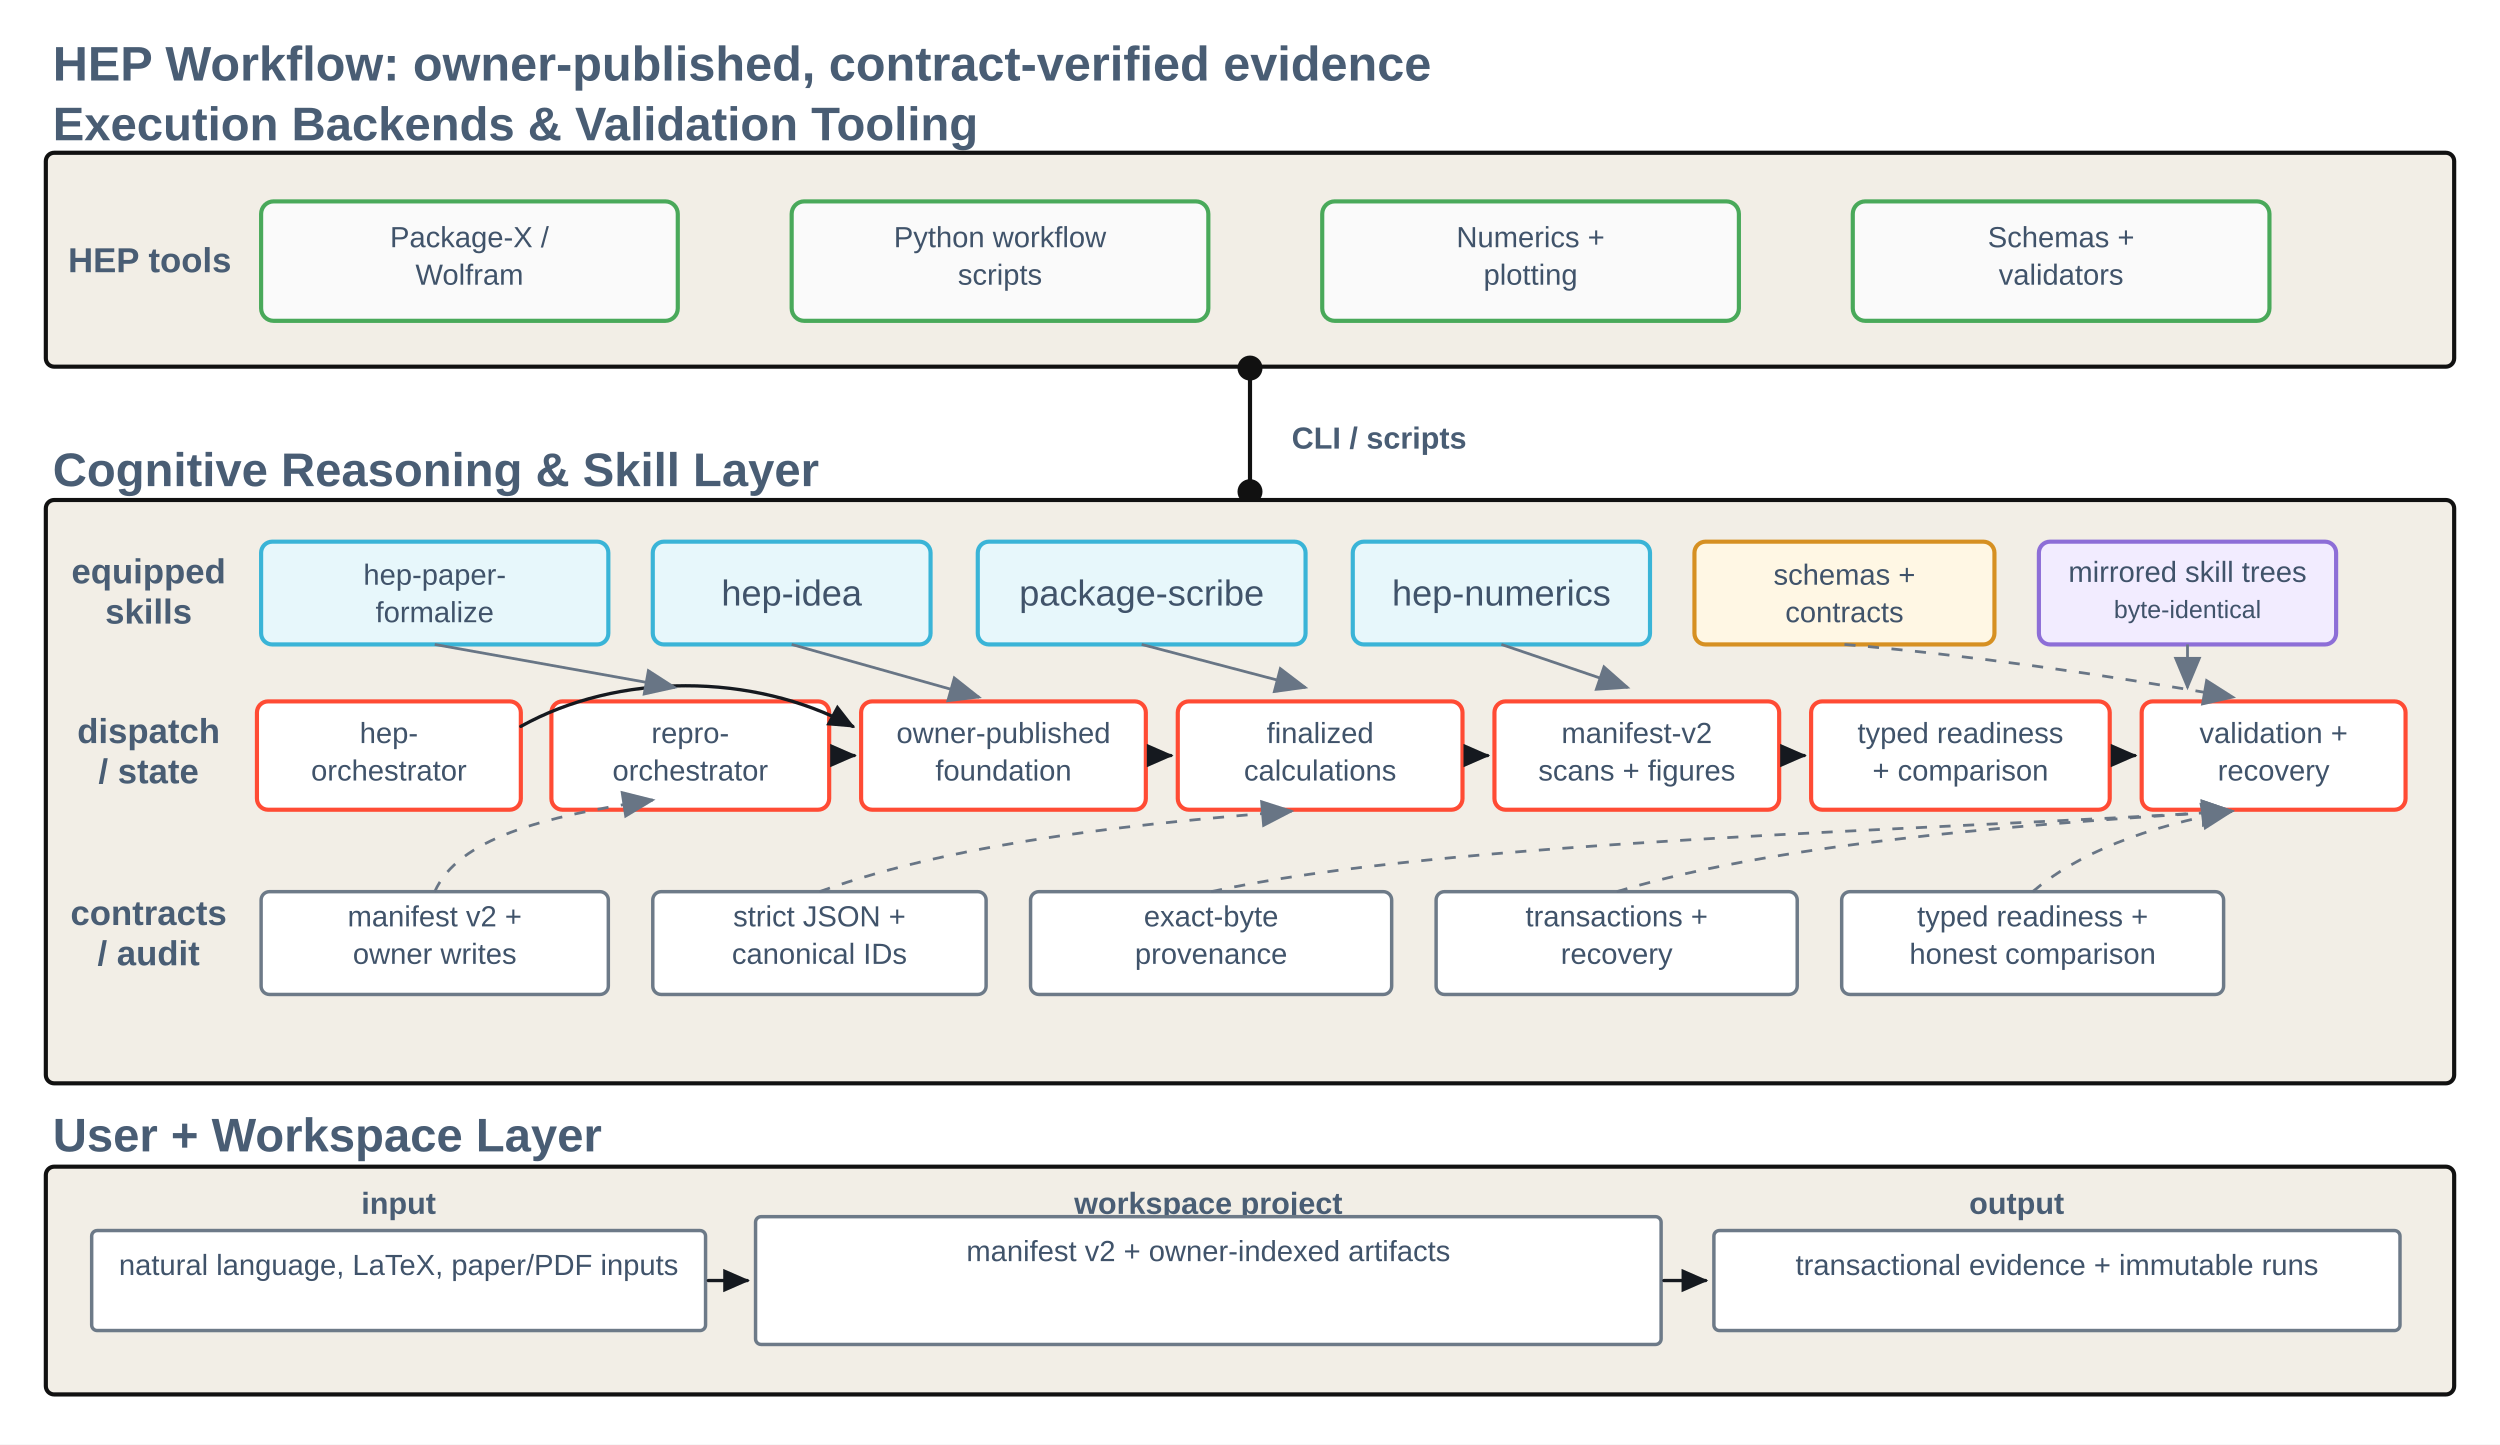
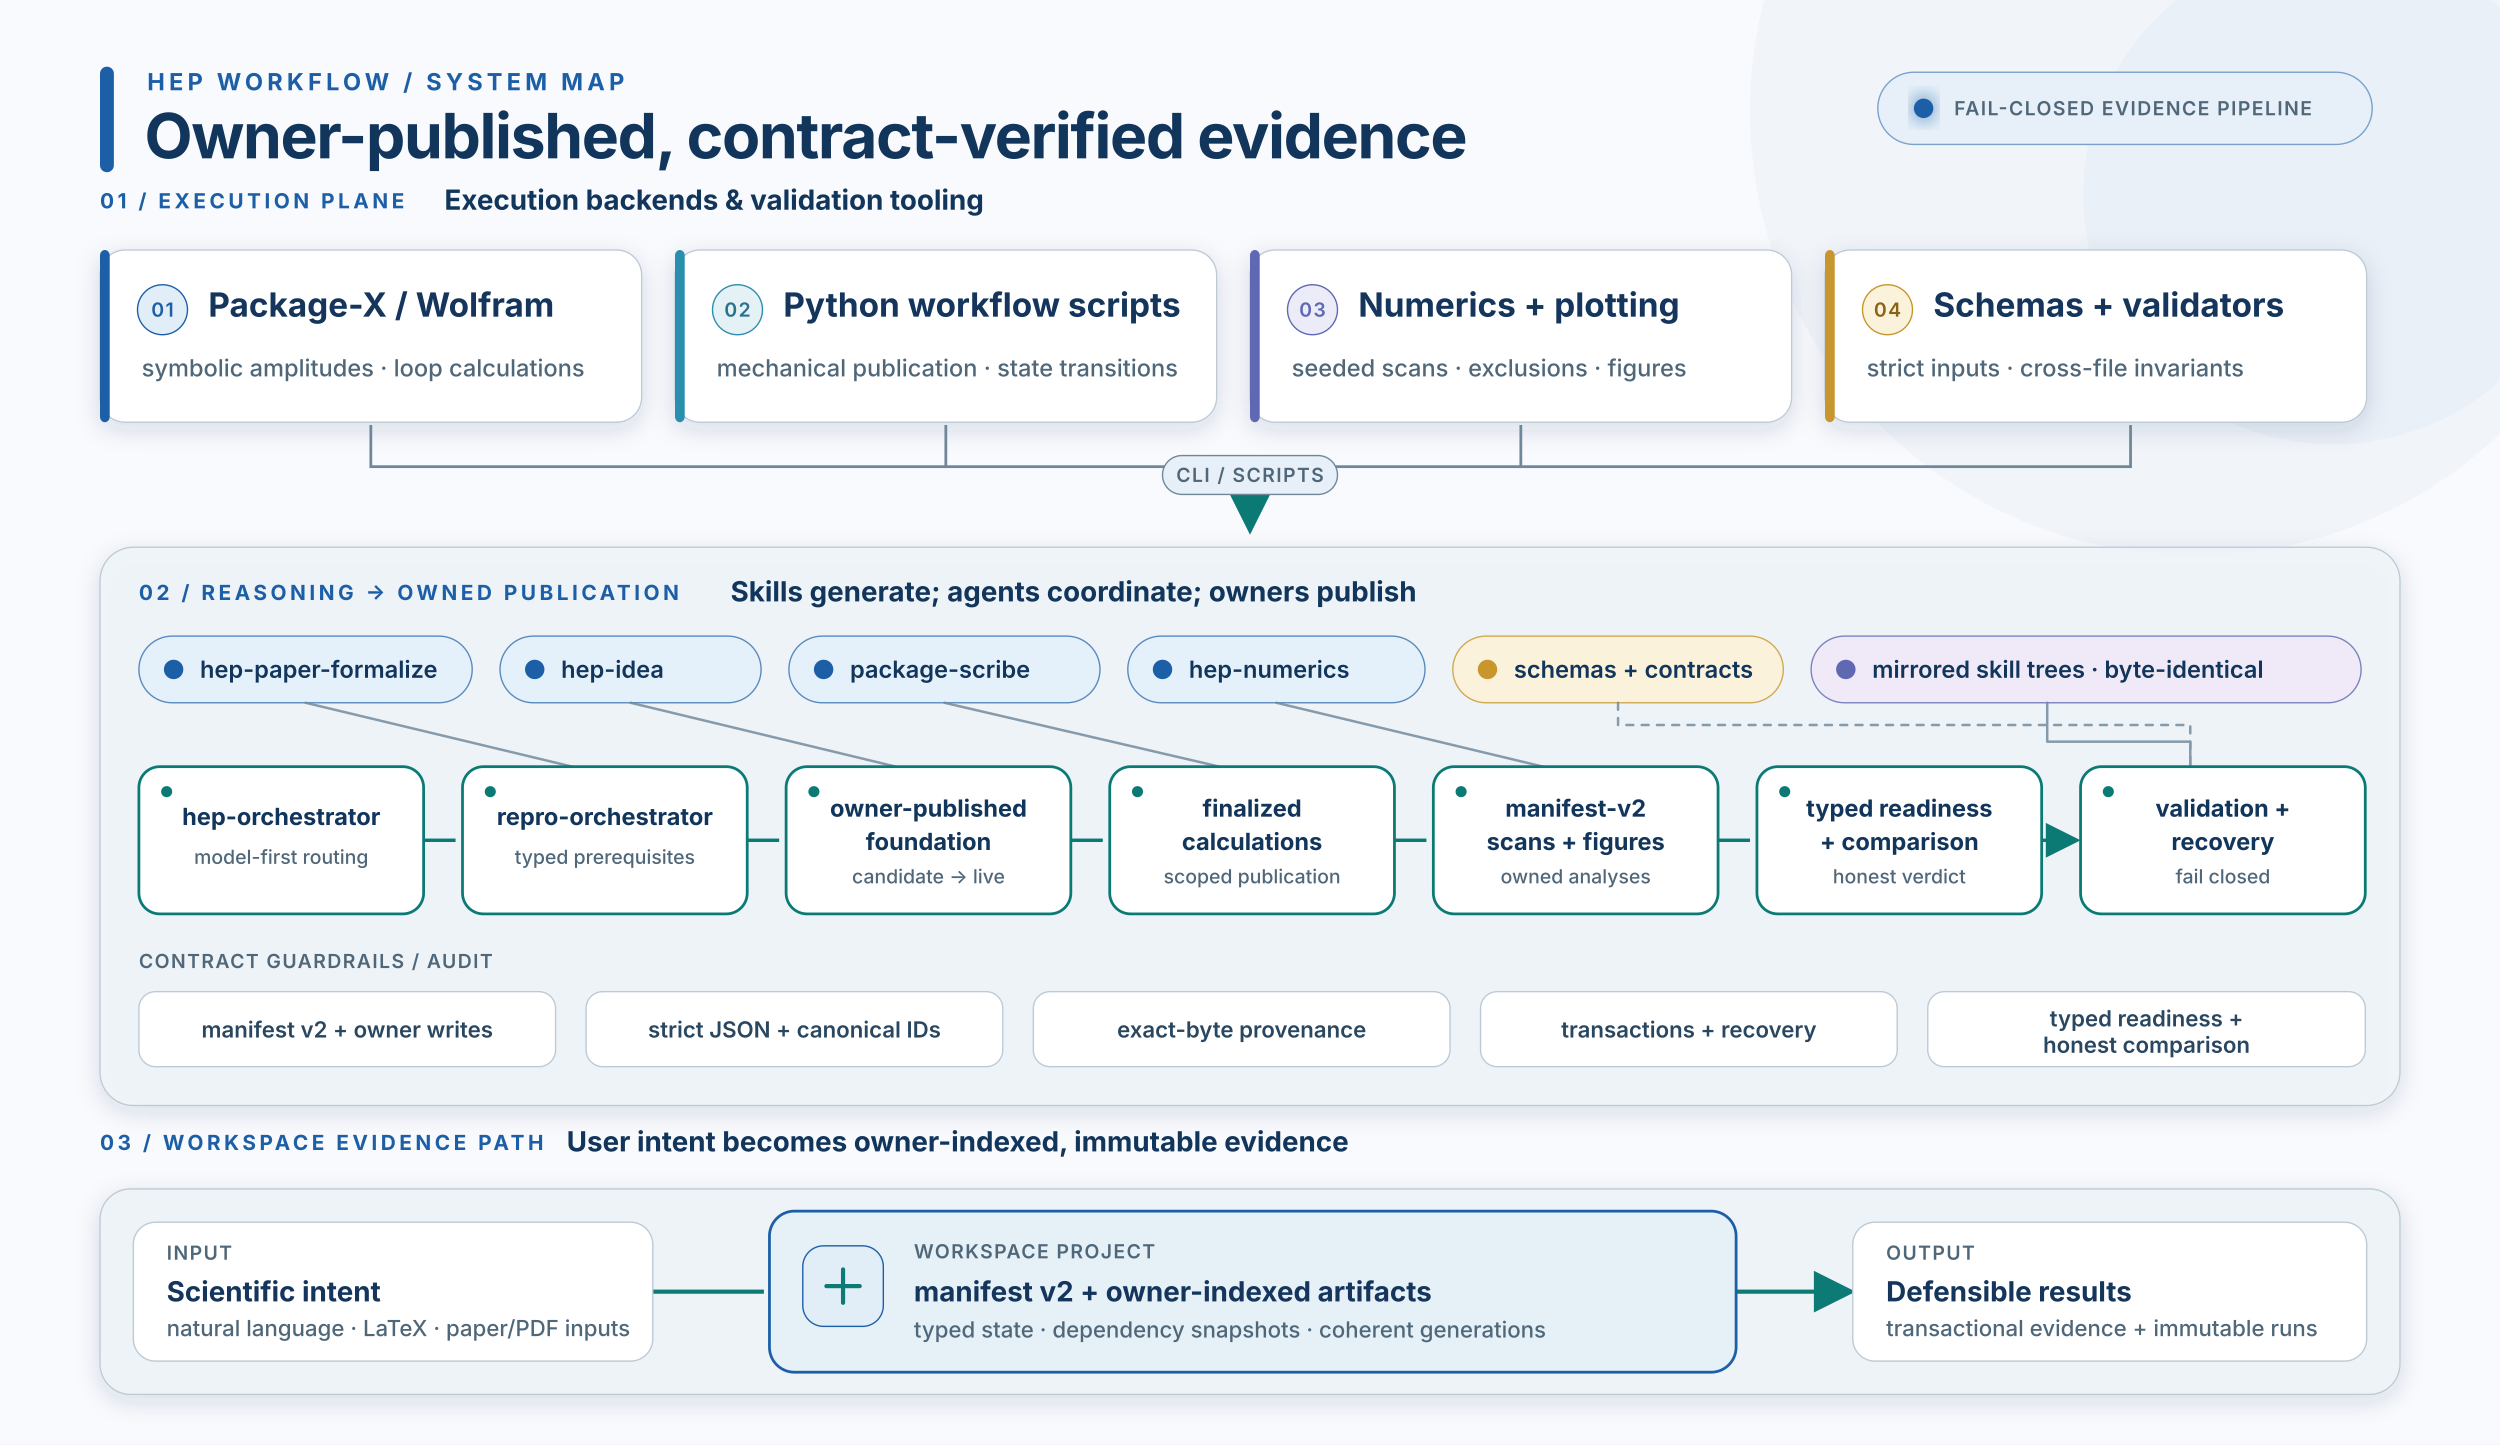
- <svg xmlns="http://www.w3.org/2000/svg" width="1800" height="1040" viewBox="0 0 1800 1040">
+ <svg xmlns="http://www.w3.org/2000/svg" width="1800" height="1040" viewBox="0 0 1800 1040" role="img" aria-labelledby="title desc">
  <defs>
+     <linearGradient id="bg" x1="0" y1="0" x2="1" y2="1">
+       <stop offset="0" stop-color="#07111f" />
+       <stop offset="0.55" stop-color="#0b1830" />
+       <stop offset="1" stop-color="#11172c" />
+     </linearGradient>
+     <linearGradient id="cyanGlow" x1="0" y1="0" x2="1" y2="1">
+       <stop offset="0" stop-color="#2dd4bf" />
+       <stop offset="1" stop-color="#38bdf8" />
+     </linearGradient>
+     <linearGradient id="violetGlow" x1="0" y1="0" x2="1" y2="1">
+       <stop offset="0" stop-color="#8b5cf6" />
+       <stop offset="1" stop-color="#c084fc" />
+     </linearGradient>
+     <linearGradient id="amberGlow" x1="0" y1="0" x2="1" y2="1">
+       <stop offset="0" stop-color="#fbbf24" />
+       <stop offset="1" stop-color="#fb7185" />
+     </linearGradient>
+     <pattern id="grid" width="40" height="40" patternUnits="userSpaceOnUse">
+       <path d="M40 0H0V40" fill="none" stroke="#8aa4c7" stroke-opacity="0.055" stroke-width="1" />
+     </pattern>
+     <filter id="shadow" x="-20%" y="-30%" width="140%" height="160%">
+       <feDropShadow dx="0" dy="5" stdDeviation="9" flood-color="#12355b" flood-opacity="0.14" />
+     </filter>
+     <filter id="softGlow" x="-30%" y="-60%" width="160%" height="220%">
+       <feGaussianBlur stdDeviation="7" result="blur" />
+       <feMerge>
+         <feMergeNode in="blur" />
+         <feMergeNode in="SourceGraphic" />
+       </feMerge>
+     </filter>
+     <marker id="arrowCyan" markerWidth="10" markerHeight="10" refX="8" refY="5" orient="auto">
+       <path d="M0 0L10 5L0 10Z" fill="#5eead4" />
+     </marker>
+     <marker id="arrowSlate" markerWidth="10" markerHeight="10" refX="8" refY="5" orient="auto">
+       <path d="M0 0L10 5L0 10Z" fill="#7f93b2" />
+     </marker>
    <style>
-       .title { font-family: Arial, Helvetica, sans-serif; font-size: 35px; font-weight: 700; fill: #495d74; }
-       .section { font-family: Arial, Helvetica, sans-serif; font-size: 34px; font-weight: 700; fill: #495d74; }
-       .label { font-family: Arial, Helvetica, sans-serif; font-size: 25px; font-weight: 700; fill: #495d74; }
-       .small-label { font-family: Arial, Helvetica, sans-serif; font-size: 22px; font-weight: 700; fill: #495d74; }
-       .box-text { font-family: Arial, Helvetica, sans-serif; font-size: 26px; fill: #40536a; }
-       .box-text-small { font-family: Arial, Helvetica, sans-serif; font-size: 21px; fill: #40536a; }
-       .tiny { font-family: Arial, Helvetica, sans-serif; font-size: 18px; fill: #40536a; }
-       .panel { fill: #f2eee6; stroke: #111111; stroke-width: 3; }
-       .tool { fill: #fafafa; stroke: #49a95a; stroke-width: 3; }
-       .skill { fill: #e7f7fb; stroke: #3ab4d7; stroke-width: 3; }
-       .contract { fill: #fff7e4; stroke: #d69022; stroke-width: 3; }
-       .mirror { fill: #f2ecff; stroke: #8d6ed7; stroke-width: 3; }
-       .dispatch { fill: #ffffff; stroke: #ff4b34; stroke-width: 3; }
-       .workspace { fill: #ffffff; stroke: #6d7a88; stroke-width: 2.5; }
-       .thin { stroke: #111111; stroke-width: 3; fill: none; }
-       .flow-arrow { stroke: #15191f; stroke-width: 2.4; fill: none; stroke-linecap: round; stroke-linejoin: round; }
-       .thin-gray { stroke: #687585; stroke-width: 2; fill: none; }
-       .dashed { stroke: #687585; stroke-width: 2; fill: none; stroke-dasharray: 8 9; }
+       text { font-family: Inter, ui-sans-serif, -apple-system, BlinkMacSystemFont, "Segoe UI", sans-serif; }
+       .eyebrow { fill: #5eead4; font-size: 17px; font-weight: 700; letter-spacing: 3px; }
+       .title { fill: #f8fbff; font-size: 45px; font-weight: 700; letter-spacing: -1px; }
+       .subtitle { fill: #8fa4c2; font-size: 20px; font-weight: 500; }
+       .section-id { fill: #5eead4; font-size: 15px; font-weight: 700; letter-spacing: 2.5px; }
+       .section-title { fill: #dbeafe; font-size: 20px; font-weight: 650; }
+       .card-title { fill: #f8fafc; font-size: 24px; font-weight: 650; }
+       .card-copy { fill: #9eb1cb; font-size: 17px; font-weight: 500; }
+       .tiny { fill: #8297b5; font-size: 14px; font-weight: 600; letter-spacing: 1px; }
+       .pill { fill: #dbeafe; font-size: 17px; font-weight: 600; }
+       .node { fill: #f8fafc; font-size: 17px; font-weight: 650; }
+       .node-sub { fill: #9db0ca; font-size: 14px; font-weight: 500; }
+       .guard { fill: #cbd5e1; font-size: 16px; font-weight: 600; }
+       .workspace-title { fill: #f8fafc; font-size: 20px; font-weight: 650; }
+       .workspace-copy { fill: #a8bad2; font-size: 16px; font-weight: 500; }
+ 
+       /* Institutional navy theme for conference and seminar projection. */
+       .eyebrow, .section-id { fill: #1d5fa7; }
+       .title, .section-title, .card-title, .pill, .node, .workspace-title { fill: #12355b; }
+       .subtitle, .card-copy, .tiny, .node-sub, .workspace-copy { fill: #506779; }
+       .guard { fill: #294760; }
+       [fill="url(#bg)"] { fill: #f8fafd; }
+       [fill="url(#grid)"] { opacity: 0; }
+       [fill="url(#cyanGlow)"] { fill: #1d5fa7; }
+       [stroke="url(#cyanGlow)"] { stroke: #1d5fa7; }
+       [stroke="#2dd4bf"] { stroke: #1d5fa7; }
+       [fill="#2563eb"], [fill="#8b5cf6"] { fill: #1d5fa7; opacity: 0.035; }
+       [fill="#0e2038"], [fill="#111f35"], [fill="#101f35"] { fill: #ffffff; }
+       [fill="#0a1629"], [fill="#0b182b"] { fill: #eef3f8; }
+       [fill="#102641"] { fill: #e5f0f7; }
+       [fill="#102640"], [fill="#102a43"] { fill: #e7f0f8; }
+       [fill="#102b42"] { fill: #e4f0fa; }
+       [fill="#332714"] { fill: #fbf2db; }
+       [fill="#211b42"] { fill: #f0eaf8; }
+       [fill="#0f2137"] { fill: #ffffff; }
+       [fill="#143c3c"], [fill="#153b4e"] { fill: #e1edf7; }
+       [fill="#12354b"] { fill: #e4f1f5; }
+       [fill="#2b2553"] { fill: #ececf8; }
+       [fill="#3b3020"] { fill: #fbf2db; }
+       [fill="#34d399"], [fill="#22d3ee"] { fill: #1d5fa7; }
+       [stroke="#34d399"], [stroke="#22d3ee"] { stroke: #1d5fa7; }
+       [fill="#38bdf8"] { fill: #2a8eaf; }
+       [stroke="#38bdf8"] { stroke: #2a8eaf; }
+       [fill="#a78bfa"] { fill: #5e68b3; }
+       [stroke="#a78bfa"] { stroke: #5e68b3; }
+       [fill="#fbbf24"] { fill: #c8962d; }
+       [stroke="#fbbf24"] { stroke: #c8962d; }
+       [fill="#fb7185"] { fill: #0b7a75; }
+       [stroke="#fb7185"] { stroke: #0b7a75; }
+       [fill="#5eead4"] { fill: #0b7a75; }
+       [stroke="#5eead4"] { stroke: #0b7a75; }
+       [fill="#6ee7b7"] { fill: #1d5fa7; }
+       [fill="#7dd3fc"] { fill: #2a718c; }
+       [fill="#c4b5fd"] { fill: #5e68b3; }
+       [fill="#fde68a"] { fill: #8a6412; }
+       [stroke="#244565"], [stroke="#263f5d"], [stroke="#3c5777"], [stroke="#42607d"] { stroke: #bdcad5; }
+       [stroke="#2c5276"], [stroke="#2a5579"] { stroke: #70879a; }
+       [stroke="#6d819f"], [stroke="#7f93b2"] { stroke: #8294a4; }
    </style>
-     <marker id="arrow" markerWidth="12" markerHeight="10" refX="11" refY="5" orient="auto" markerUnits="strokeWidth">
-       <path d="M0,0 L12,5 L0,10 Z" fill="#111111" />
-     </marker>
-     <marker id="arrow-gray" markerWidth="12" markerHeight="10" refX="11" refY="5" orient="auto" markerUnits="strokeWidth">
-       <path d="M0,0 L12,5 L0,10 Z" fill="#687585" />
-     </marker>
-     <marker id="flow-arrow-head" markerWidth="8" markerHeight="7" refX="7.2" refY="3.5" orient="auto" markerUnits="strokeWidth">
-       <path d="M0,0 L8,3.5 L0,7 Z" fill="#15191f" />
-     </marker>
-     <marker id="arrow-red" markerWidth="12" markerHeight="10" refX="11" refY="5" orient="auto" markerUnits="strokeWidth">
-       <path d="M0,0 L12,5 L0,10 Z" fill="#111111" />
-     </marker>
  </defs>
-   <rect x="0" y="0" width="1800" height="1040" fill="#ffffff" />
-   <text class="title" x="38" y="58">HEP Workflow: owner-published, contract-verified evidence</text>
-   <text class="section" x="38" y="101">Execution Backends &amp; Validation Tooling</text>
-   <rect class="panel" x="33" y="110" width="1734" height="154" rx="6" />
-   <text class="label" x="49" y="196">HEP tools</text>
-   <rect class="tool" x="188" y="145" width="300" height="86" rx="9" />
-   <text class="box-text-small" text-anchor="middle" x="338" y="178">Package-X /</text>
-   <text class="box-text-small" text-anchor="middle" x="338" y="205">Wolfram</text>
-   <rect class="tool" x="570" y="145" width="300" height="86" rx="9" />
-   <text class="box-text-small" text-anchor="middle" x="720" y="178">Python workflow</text>
-   <text class="box-text-small" text-anchor="middle" x="720" y="205">scripts</text>
-   <rect class="tool" x="952" y="145" width="300" height="86" rx="9" />
-   <text class="box-text-small" text-anchor="middle" x="1102" y="178">Numerics +</text>
-   <text class="box-text-small" text-anchor="middle" x="1102" y="205">plotting</text>
-   <rect class="tool" x="1334" y="145" width="300" height="86" rx="9" />
-   <text class="box-text-small" text-anchor="middle" x="1484" y="178">Schemas +</text>
-   <text class="box-text-small" text-anchor="middle" x="1484" y="205">validators</text>
-   <circle cx="900" cy="265" r="9" fill="#111111" />
-   <path class="thin" d="M900 265 L900 354" />
-   <circle cx="900" cy="354" r="9" fill="#111111" />
-   <text class="small-label" x="930" y="323">CLI / scripts</text>
-   <text class="section" x="38" y="350">Cognitive Reasoning &amp; Skill Layer</text>
-   <rect class="panel" x="33" y="360" width="1734" height="420" rx="6" />
-   <text class="label" text-anchor="middle" x="107" y="420">equipped</text>
-   <text class="label" text-anchor="middle" x="107" y="449">skills</text>
-   <rect class="skill" x="188" y="390" width="250" height="74" rx="8" />
-   <text class="box-text-small" text-anchor="middle" x="313" y="421">hep-paper-</text>
-   <text class="box-text-small" text-anchor="middle" x="313" y="448">formalize</text>
-   <rect class="skill" x="470" y="390" width="200" height="74" rx="8" />
-   <text class="box-text" text-anchor="middle" x="570" y="436">hep-idea</text>
-   <rect class="skill" x="704" y="390" width="236" height="74" rx="8" />
-   <text class="box-text" text-anchor="middle" x="822" y="436">package-scribe</text>
-   <rect class="skill" x="974" y="390" width="214" height="74" rx="8" />
-   <text class="box-text" text-anchor="middle" x="1081" y="436">hep-numerics</text>
-   <rect class="contract" x="1220" y="390" width="216" height="74" rx="8" />
-   <text class="box-text-small" text-anchor="middle" x="1328" y="421">schemas +</text>
-   <text class="box-text-small" text-anchor="middle" x="1328" y="448">contracts</text>
-   <rect class="mirror" x="1468" y="390" width="214" height="74" rx="8" />
-   <text class="box-text-small" text-anchor="middle" x="1575" y="419">mirrored skill trees</text>
-   <text class="tiny" text-anchor="middle" x="1575" y="445">byte-identical</text>
-   <text class="label" text-anchor="middle" x="107" y="535">dispatch</text>
-   <text class="label" text-anchor="middle" x="107" y="564">/ state</text>
-   <rect class="dispatch" x="185" y="505" width="190" height="78" rx="8" />
-   <text class="box-text-small" text-anchor="middle" x="280" y="535">hep-</text>
-   <text class="box-text-small" text-anchor="middle" x="280" y="562">orchestrator</text>
-   <rect class="dispatch" x="397" y="505" width="200" height="78" rx="8" />
-   <text class="box-text-small" text-anchor="middle" x="497" y="535">repro-</text>
-   <text class="box-text-small" text-anchor="middle" x="497" y="562">orchestrator</text>
-   <rect class="dispatch" x="620" y="505" width="205" height="78" rx="8" />
-   <text class="box-text-small" text-anchor="middle" x="722.5" y="535">owner-published</text>
-   <text class="box-text-small" text-anchor="middle" x="722.5" y="562">foundation</text>
-   <rect class="dispatch" x="848" y="505" width="205" height="78" rx="8" />
-   <text class="box-text-small" text-anchor="middle" x="950.5" y="535">finalized</text>
-   <text class="box-text-small" text-anchor="middle" x="950.5" y="562">calculations</text>
-   <rect class="dispatch" x="1076" y="505" width="205" height="78" rx="8" />
-   <text class="box-text-small" text-anchor="middle" x="1178.5" y="535">manifest-v2</text>
-   <text class="box-text-small" text-anchor="middle" x="1178.5" y="562">scans + figures</text>
-   <rect class="dispatch" x="1304" y="505" width="215" height="78" rx="8" />
-   <text class="box-text-small" text-anchor="middle" x="1411.5" y="535">typed readiness</text>
-   <text class="box-text-small" text-anchor="middle" x="1411.5" y="562">+ comparison</text>
-   <rect class="dispatch" x="1542" y="505" width="190" height="78" rx="8" />
-   <text class="box-text-small" text-anchor="middle" x="1637" y="535">validation +</text>
-   <text class="box-text-small" text-anchor="middle" x="1637" y="562">recovery</text>
-   <path class="flow-arrow" marker-end="url(#flow-arrow-head)" d="M375 523 C445 484 542 484 614 523" />
-   <path class="flow-arrow" marker-end="url(#flow-arrow-head)" d="M600 544 L615 544" />
-   <path class="flow-arrow" marker-end="url(#flow-arrow-head)" d="M828 544 L843 544" />
-   <path class="flow-arrow" marker-end="url(#flow-arrow-head)" d="M1056 544 L1071 544" />
-   <path class="flow-arrow" marker-end="url(#flow-arrow-head)" d="M1284 544 L1299 544" />
-   <path class="flow-arrow" marker-end="url(#flow-arrow-head)" d="M1522 544 L1537 544" />
-   <path class="thin-gray" marker-end="url(#arrow-gray)" d="M313 464 L486 495" />
-   <path class="thin-gray" marker-end="url(#arrow-gray)" d="M570 464 L705 502" />
-   <path class="thin-gray" marker-end="url(#arrow-gray)" d="M822 464 L940 495" />
-   <path class="thin-gray" marker-end="url(#arrow-gray)" d="M1081 464 L1172 495" />
-   <path class="dashed" marker-end="url(#arrow-gray)" d="M1328 464 C1420 472 1510 485 1608 502" />
-   <path class="thin-gray" marker-end="url(#arrow-gray)" d="M1575 464 L1575 495" />
-   <text class="label" text-anchor="middle" x="107" y="666">contracts</text>
-   <text class="label" text-anchor="middle" x="107" y="695">/ audit</text>
-   <rect class="workspace" x="188" y="642" width="250" height="74" rx="6" />
-   <text class="box-text-small" text-anchor="middle" x="313" y="667">manifest v2 +</text>
-   <text class="box-text-small" text-anchor="middle" x="313" y="694">owner writes</text>
-   <rect class="workspace" x="470" y="642" width="240" height="74" rx="6" />
-   <text class="box-text-small" text-anchor="middle" x="590" y="667">strict JSON +</text>
-   <text class="box-text-small" text-anchor="middle" x="590" y="694">canonical IDs</text>
-   <rect class="workspace" x="742" y="642" width="260" height="74" rx="6" />
-   <text class="box-text-small" text-anchor="middle" x="872" y="667">exact-byte</text>
-   <text class="box-text-small" text-anchor="middle" x="872" y="694">provenance</text>
-   <rect class="workspace" x="1034" y="642" width="260" height="74" rx="6" />
-   <text class="box-text-small" text-anchor="middle" x="1164" y="667">transactions +</text>
-   <text class="box-text-small" text-anchor="middle" x="1164" y="694">recovery</text>
-   <rect class="workspace" x="1326" y="642" width="275" height="74" rx="6" />
-   <text class="box-text-small" text-anchor="middle" x="1463.5" y="667">typed readiness +</text>
-   <text class="box-text-small" text-anchor="middle" x="1463.5" y="694">honest comparison</text>
-   <path class="dashed" marker-end="url(#arrow-gray)" d="M313 642 C330 604 390 588 470 576" />
-   <path class="dashed" marker-end="url(#arrow-gray)" d="M590 642 C695 604 835 592 930 584" />
-   <path class="dashed" marker-end="url(#arrow-gray)" d="M872 642 C1040 605 1390 598 1607 584" />
-   <path class="dashed" marker-end="url(#arrow-gray)" d="M1164 642 C1290 604 1485 592 1607 584" />
-   <path class="dashed" marker-end="url(#arrow-gray)" d="M1463.5 642 C1495 615 1545 595 1607 584" />
-   <text class="section" x="38" y="829">User + Workspace Layer</text>
-   <rect class="panel" x="33" y="840" width="1734" height="164" rx="6" />
-   <text class="small-label" text-anchor="middle" x="287" y="874">input</text>
-   <rect class="workspace" x="66" y="886" width="442" height="72" rx="4" />
-   <text class="box-text-small" text-anchor="middle" x="287" y="918">natural language, LaTeX, paper/PDF inputs</text>
-   <path class="flow-arrow" marker-end="url(#flow-arrow-head)" d="M510 922 L538 922" />
-   <text class="small-label" text-anchor="middle" x="870" y="874">workspace project</text>
-   <rect class="workspace" x="544" y="876" width="652" height="92" rx="4" />
-   <text class="box-text-small" text-anchor="middle" x="870" y="908">manifest v2 + owner-indexed artifacts</text>
-   <path class="flow-arrow" marker-end="url(#flow-arrow-head)" d="M1198 922 L1228 922" />
-   <text class="small-label" text-anchor="middle" x="1452" y="874">output</text>
-   <rect class="workspace" x="1234" y="886" width="494" height="72" rx="4" />
-   <text class="box-text-small" text-anchor="middle" x="1481" y="918">transactional evidence + immutable runs</text>
+   <rect width="1800" height="1040" fill="url(#bg)" />
+   <rect width="1800" height="1040" fill="url(#grid)" />
+   <circle cx="1580" cy="80" r="320" fill="#2563eb" opacity="0.055" />
+   <circle cx="1680" cy="140" r="180" fill="#8b5cf6" opacity="0.07" />
+   <g transform="translate(72 48)">
+     <rect x="0" y="0" width="10" height="76" rx="5" fill="url(#cyanGlow)" />
+     <text class="eyebrow" x="34" y="17">HEP WORKFLOW / SYSTEM MAP</text>
+     <text class="title" x="32" y="66">Owner-published, contract-verified evidence</text>
+     <rect x="1280" y="4" width="356" height="52" rx="26" fill="#102640" stroke="#2dd4bf" stroke-opacity="0.55" />
+     <circle cx="1313" cy="30" r="7" fill="#34d399" filter="url(#softGlow)" />
+     <text class="tiny" x="1335" y="35">FAIL-CLOSED EVIDENCE PIPELINE</text>
+   </g>
+   <g transform="translate(72 150)">
+     <text class="section-id" x="0" y="0">01 / EXECUTION PLANE</text>
+     <text class="section-title" x="248" y="1">Execution backends &amp; validation tooling</text>
+     <g transform="translate(0 30)" filter="url(#shadow)">
+       <rect width="390" height="124" rx="18" fill="#0e2038" stroke="#244565" />
+       <rect x="0" y="0" width="7" height="124" rx="4" fill="#34d399" />
+       <circle cx="45" cy="43" r="18" fill="#143c3c" stroke="#34d399" />
+       <text class="tiny" x="45" y="48" text-anchor="middle" fill="#6ee7b7">01</text>
+       <text class="card-title" x="78" y="48">Package-X / Wolfram</text>
+       <text class="card-copy" x="30" y="91">symbolic amplitudes · loop calculations</text>
+     </g>
+     <g transform="translate(414 30)" filter="url(#shadow)">
+       <rect width="390" height="124" rx="18" fill="#0e2038" stroke="#244565" />
+       <rect x="0" y="0" width="7" height="124" rx="4" fill="#38bdf8" />
+       <circle cx="45" cy="43" r="18" fill="#12354b" stroke="#38bdf8" />
+       <text class="tiny" x="45" y="48" text-anchor="middle" fill="#7dd3fc">02</text>
+       <text class="card-title" x="78" y="48">Python workflow scripts</text>
+       <text class="card-copy" x="30" y="91">mechanical publication · state transitions</text>
+     </g>
+     <g transform="translate(828 30)" filter="url(#shadow)">
+       <rect width="390" height="124" rx="18" fill="#0e2038" stroke="#244565" />
+       <rect x="0" y="0" width="7" height="124" rx="4" fill="#a78bfa" />
+       <circle cx="45" cy="43" r="18" fill="#2b2553" stroke="#a78bfa" />
+       <text class="tiny" x="45" y="48" text-anchor="middle" fill="#c4b5fd">03</text>
+       <text class="card-title" x="78" y="48">Numerics + plotting</text>
+       <text class="card-copy" x="30" y="91">seeded scans · exclusions · figures</text>
+     </g>
+     <g transform="translate(1242 30)" filter="url(#shadow)">
+       <rect width="390" height="124" rx="18" fill="#0e2038" stroke="#244565" />
+       <rect x="0" y="0" width="7" height="124" rx="4" fill="#fbbf24" />
+       <circle cx="45" cy="43" r="18" fill="#3b3020" stroke="#fbbf24" />
+       <text class="tiny" x="45" y="48" text-anchor="middle" fill="#fde68a">04</text>
+       <text class="card-title" x="78" y="48">Schemas + validators</text>
+       <text class="card-copy" x="30" y="91">strict inputs · cross-file invariants</text>
+     </g>
+   </g>
+   <path d="M267 306V336H1534V306M681 306V336M1095 306V336" fill="none" stroke="#2c5276" stroke-width="2" />
+   <path d="M900 336V379" fill="none" stroke="#5eead4" stroke-width="3" marker-end="url(#arrowCyan)" />
+   <rect x="837" y="328" width="126" height="28" rx="14" fill="#102a43" stroke="#2a5579" />
+   <text class="tiny" x="900" y="347" text-anchor="middle">CLI / SCRIPTS</text>
+   <g transform="translate(72 394)">
+     <rect x="0" y="0" width="1656" height="402" rx="24" fill="#0a1629" fill-opacity="0.9" stroke="#263f5d" filter="url(#shadow)" />
+     <text class="section-id" x="28" y="38">02 / REASONING → OWNED PUBLICATION</text>
+     <text class="section-title" x="454" y="39">Skills generate; agents coordinate; owners publish</text>
+     <g transform="translate(28 64)">
+       <g>
+         <rect width="240" height="48" rx="24" fill="#102b42" stroke="#22d3ee" stroke-opacity="0.7" />
+         <circle cx="25" cy="24" r="7" fill="#22d3ee" />
+         <text class="pill" x="44" y="30">hep-paper-formalize</text>
+       </g>
+       <g transform="translate(260)">
+         <rect width="188" height="48" rx="24" fill="#102b42" stroke="#22d3ee" stroke-opacity="0.7" />
+         <circle cx="25" cy="24" r="7" fill="#22d3ee" />
+         <text class="pill" x="44" y="30">hep-idea</text>
+       </g>
+       <g transform="translate(468)">
+         <rect width="224" height="48" rx="24" fill="#102b42" stroke="#22d3ee" stroke-opacity="0.7" />
+         <circle cx="25" cy="24" r="7" fill="#22d3ee" />
+         <text class="pill" x="44" y="30">package-scribe</text>
+       </g>
+       <g transform="translate(712)">
+         <rect width="214" height="48" rx="24" fill="#102b42" stroke="#22d3ee" stroke-opacity="0.7" />
+         <circle cx="25" cy="24" r="7" fill="#22d3ee" />
+         <text class="pill" x="44" y="30">hep-numerics</text>
+       </g>
+       <g transform="translate(946)">
+         <rect width="238" height="48" rx="24" fill="#332714" stroke="#fbbf24" stroke-opacity="0.8" />
+         <circle cx="25" cy="24" r="7" fill="#fbbf24" />
+         <text class="pill" x="44" y="30">schemas + contracts</text>
+       </g>
+       <g transform="translate(1204)">
+         <rect width="396" height="48" rx="24" fill="#211b42" stroke="#a78bfa" stroke-opacity="0.8" />
+         <circle cx="25" cy="24" r="7" fill="#a78bfa" />
+         <text class="pill" x="44" y="30">mirrored skill trees · byte-identical</text>
+       </g>
+     </g>
+     <g opacity="0.82" fill="none" stroke="#6e879b" stroke-width="1.8" stroke-linecap="round" stroke-linejoin="round">
+       <path d="M148 112L340 158" />
+       <path d="M382 112L573 158" />
+       <path d="M608 112L806 158" />
+       <path d="M847 112L1039 158" />
+       <path d="M1093 112V128H1505V158" stroke-dasharray="5 6" />
+       <path d="M1402 112V140H1505V158" />
+     </g>
+     <g transform="translate(28 158)">
+       <path d="M205 53H228M438 53H461M671 53H694M904 53H927M1137 53H1160M1370 53H1393" stroke="#5eead4" stroke-width="2.5" marker-end="url(#arrowCyan)" />
+       <g>
+         <rect width="205" height="106" rx="15" fill="#111f35" stroke="#fb7185" stroke-width="2" />
+         <text class="node" x="102.5" y="42" text-anchor="middle">hep-orchestrator</text>
+         <text class="node-sub" x="102.5" y="70" text-anchor="middle">model-first routing</text>
+         <circle cx="20" cy="18" r="4" fill="#fb7185" />
+       </g>
+       <g transform="translate(233)">
+         <rect width="205" height="106" rx="15" fill="#111f35" stroke="#fb7185" stroke-width="2" />
+         <text class="node" x="102.5" y="42" text-anchor="middle">repro-orchestrator</text>
+         <text class="node-sub" x="102.5" y="70" text-anchor="middle">typed prerequisites</text>
+         <circle cx="20" cy="18" r="4" fill="#fb7185" />
+       </g>
+       <g transform="translate(466)">
+         <rect width="205" height="106" rx="15" fill="#111f35" stroke="#fb7185" stroke-width="2" />
+         <text class="node" x="102.5" y="36" text-anchor="middle">owner-published</text>
+         <text class="node" x="102.5" y="60" text-anchor="middle">foundation</text>
+         <text class="node-sub" x="102.5" y="84" text-anchor="middle">candidate → live</text>
+         <circle cx="20" cy="18" r="4" fill="#fb7185" />
+       </g>
+       <g transform="translate(699)">
+         <rect width="205" height="106" rx="15" fill="#111f35" stroke="#fb7185" stroke-width="2" />
+         <text class="node" x="102.5" y="36" text-anchor="middle">finalized</text>
+         <text class="node" x="102.5" y="60" text-anchor="middle">calculations</text>
+         <text class="node-sub" x="102.5" y="84" text-anchor="middle">scoped publication</text>
+         <circle cx="20" cy="18" r="4" fill="#fb7185" />
+       </g>
+       <g transform="translate(932)">
+         <rect width="205" height="106" rx="15" fill="#111f35" stroke="#fb7185" stroke-width="2" />
+         <text class="node" x="102.5" y="36" text-anchor="middle">manifest-v2</text>
+         <text class="node" x="102.5" y="60" text-anchor="middle">scans + figures</text>
+         <text class="node-sub" x="102.5" y="84" text-anchor="middle">owned analyses</text>
+         <circle cx="20" cy="18" r="4" fill="#fb7185" />
+       </g>
+       <g transform="translate(1165)">
+         <rect width="205" height="106" rx="15" fill="#111f35" stroke="#fb7185" stroke-width="2" />
+         <text class="node" x="102.5" y="36" text-anchor="middle">typed readiness</text>
+         <text class="node" x="102.5" y="60" text-anchor="middle">+ comparison</text>
+         <text class="node-sub" x="102.5" y="84" text-anchor="middle">honest verdict</text>
+         <circle cx="20" cy="18" r="4" fill="#fb7185" />
+       </g>
+       <g transform="translate(1398)">
+         <rect width="205" height="106" rx="15" fill="#111f35" stroke="#fb7185" stroke-width="2" />
+         <text class="node" x="102.5" y="36" text-anchor="middle">validation +</text>
+         <text class="node" x="102.5" y="60" text-anchor="middle">recovery</text>
+         <text class="node-sub" x="102.5" y="84" text-anchor="middle">fail closed</text>
+         <circle cx="20" cy="18" r="4" fill="#fb7185" />
+       </g>
+     </g>
+     <text class="tiny" x="28" y="303">CONTRACT GUARDRAILS / AUDIT</text>
+     <g transform="translate(28 320)">
+       <g>
+         <rect width="300" height="54" rx="12" fill="#0f2137" stroke="#42607d" />
+         <text class="guard" x="150" y="33" text-anchor="middle">manifest v2 + owner writes</text>
+       </g>
+       <g transform="translate(322)">
+         <rect width="300" height="54" rx="12" fill="#0f2137" stroke="#42607d" />
+         <text class="guard" x="150" y="33" text-anchor="middle">strict JSON + canonical IDs</text>
+       </g>
+       <g transform="translate(644)">
+         <rect width="300" height="54" rx="12" fill="#0f2137" stroke="#42607d" />
+         <text class="guard" x="150" y="33" text-anchor="middle">exact-byte provenance</text>
+       </g>
+       <g transform="translate(966)">
+         <rect width="300" height="54" rx="12" fill="#0f2137" stroke="#42607d" />
+         <text class="guard" x="150" y="33" text-anchor="middle">transactions + recovery</text>
+       </g>
+       <g transform="translate(1288)">
+         <rect width="315" height="54" rx="12" fill="#0f2137" stroke="#42607d" />
+         <text class="guard" x="157.5" y="25" text-anchor="middle">typed readiness +</text>
+         <text class="guard" x="157.5" y="44" text-anchor="middle">honest comparison</text>
+       </g>
+     </g>
+   </g>
+   <g transform="translate(72 828)">
+     <text class="section-id" x="0" y="0">03 / WORKSPACE EVIDENCE PATH</text>
+     <text class="section-title" x="336" y="1">User intent becomes owner-indexed, immutable evidence</text>
+     <g transform="translate(0 28)" filter="url(#shadow)">
+       <rect width="1656" height="148" rx="22" fill="#0b182b" stroke="#263f5d" />
+       <path d="M398 74H478M1178 74H1258" stroke="#5eead4" stroke-width="3" marker-end="url(#arrowCyan)" />
+       <g transform="translate(24 24)">
+         <rect width="374" height="100" rx="16" fill="#101f35" stroke="#3c5777" />
+         <text class="tiny" x="24" y="27">INPUT</text>
+         <text class="workspace-title" x="24" y="57">Scientific intent</text>
+         <text class="workspace-copy" x="24" y="82">natural language · LaTeX · paper/PDF inputs</text>
+       </g>
+       <g transform="translate(482 16)">
+         <rect width="696" height="116" rx="18" fill="#102641" stroke="url(#cyanGlow)" stroke-width="2" />
+         <rect x="24" y="25" width="58" height="58" rx="15" fill="#153b4e" stroke="#2dd4bf" />
+         <path d="M41 54h24M53 42v24" stroke="#5eead4" stroke-width="3" stroke-linecap="round" />
+         <text class="tiny" x="104" y="34">WORKSPACE PROJECT</text>
+         <text class="workspace-title" x="104" y="65">manifest v2 + owner-indexed artifacts</text>
+         <text class="workspace-copy" x="104" y="91">typed state · dependency snapshots · coherent generations</text>
+       </g>
+       <g transform="translate(1262 24)">
+         <rect width="370" height="100" rx="16" fill="#101f35" stroke="#3c5777" />
+         <text class="tiny" x="24" y="27">OUTPUT</text>
+         <text class="workspace-title" x="24" y="57">Defensible results</text>
+         <text class="workspace-copy" x="24" y="82">transactional evidence + immutable runs</text>
+       </g>
+     </g>
+   </g>
</svg>
